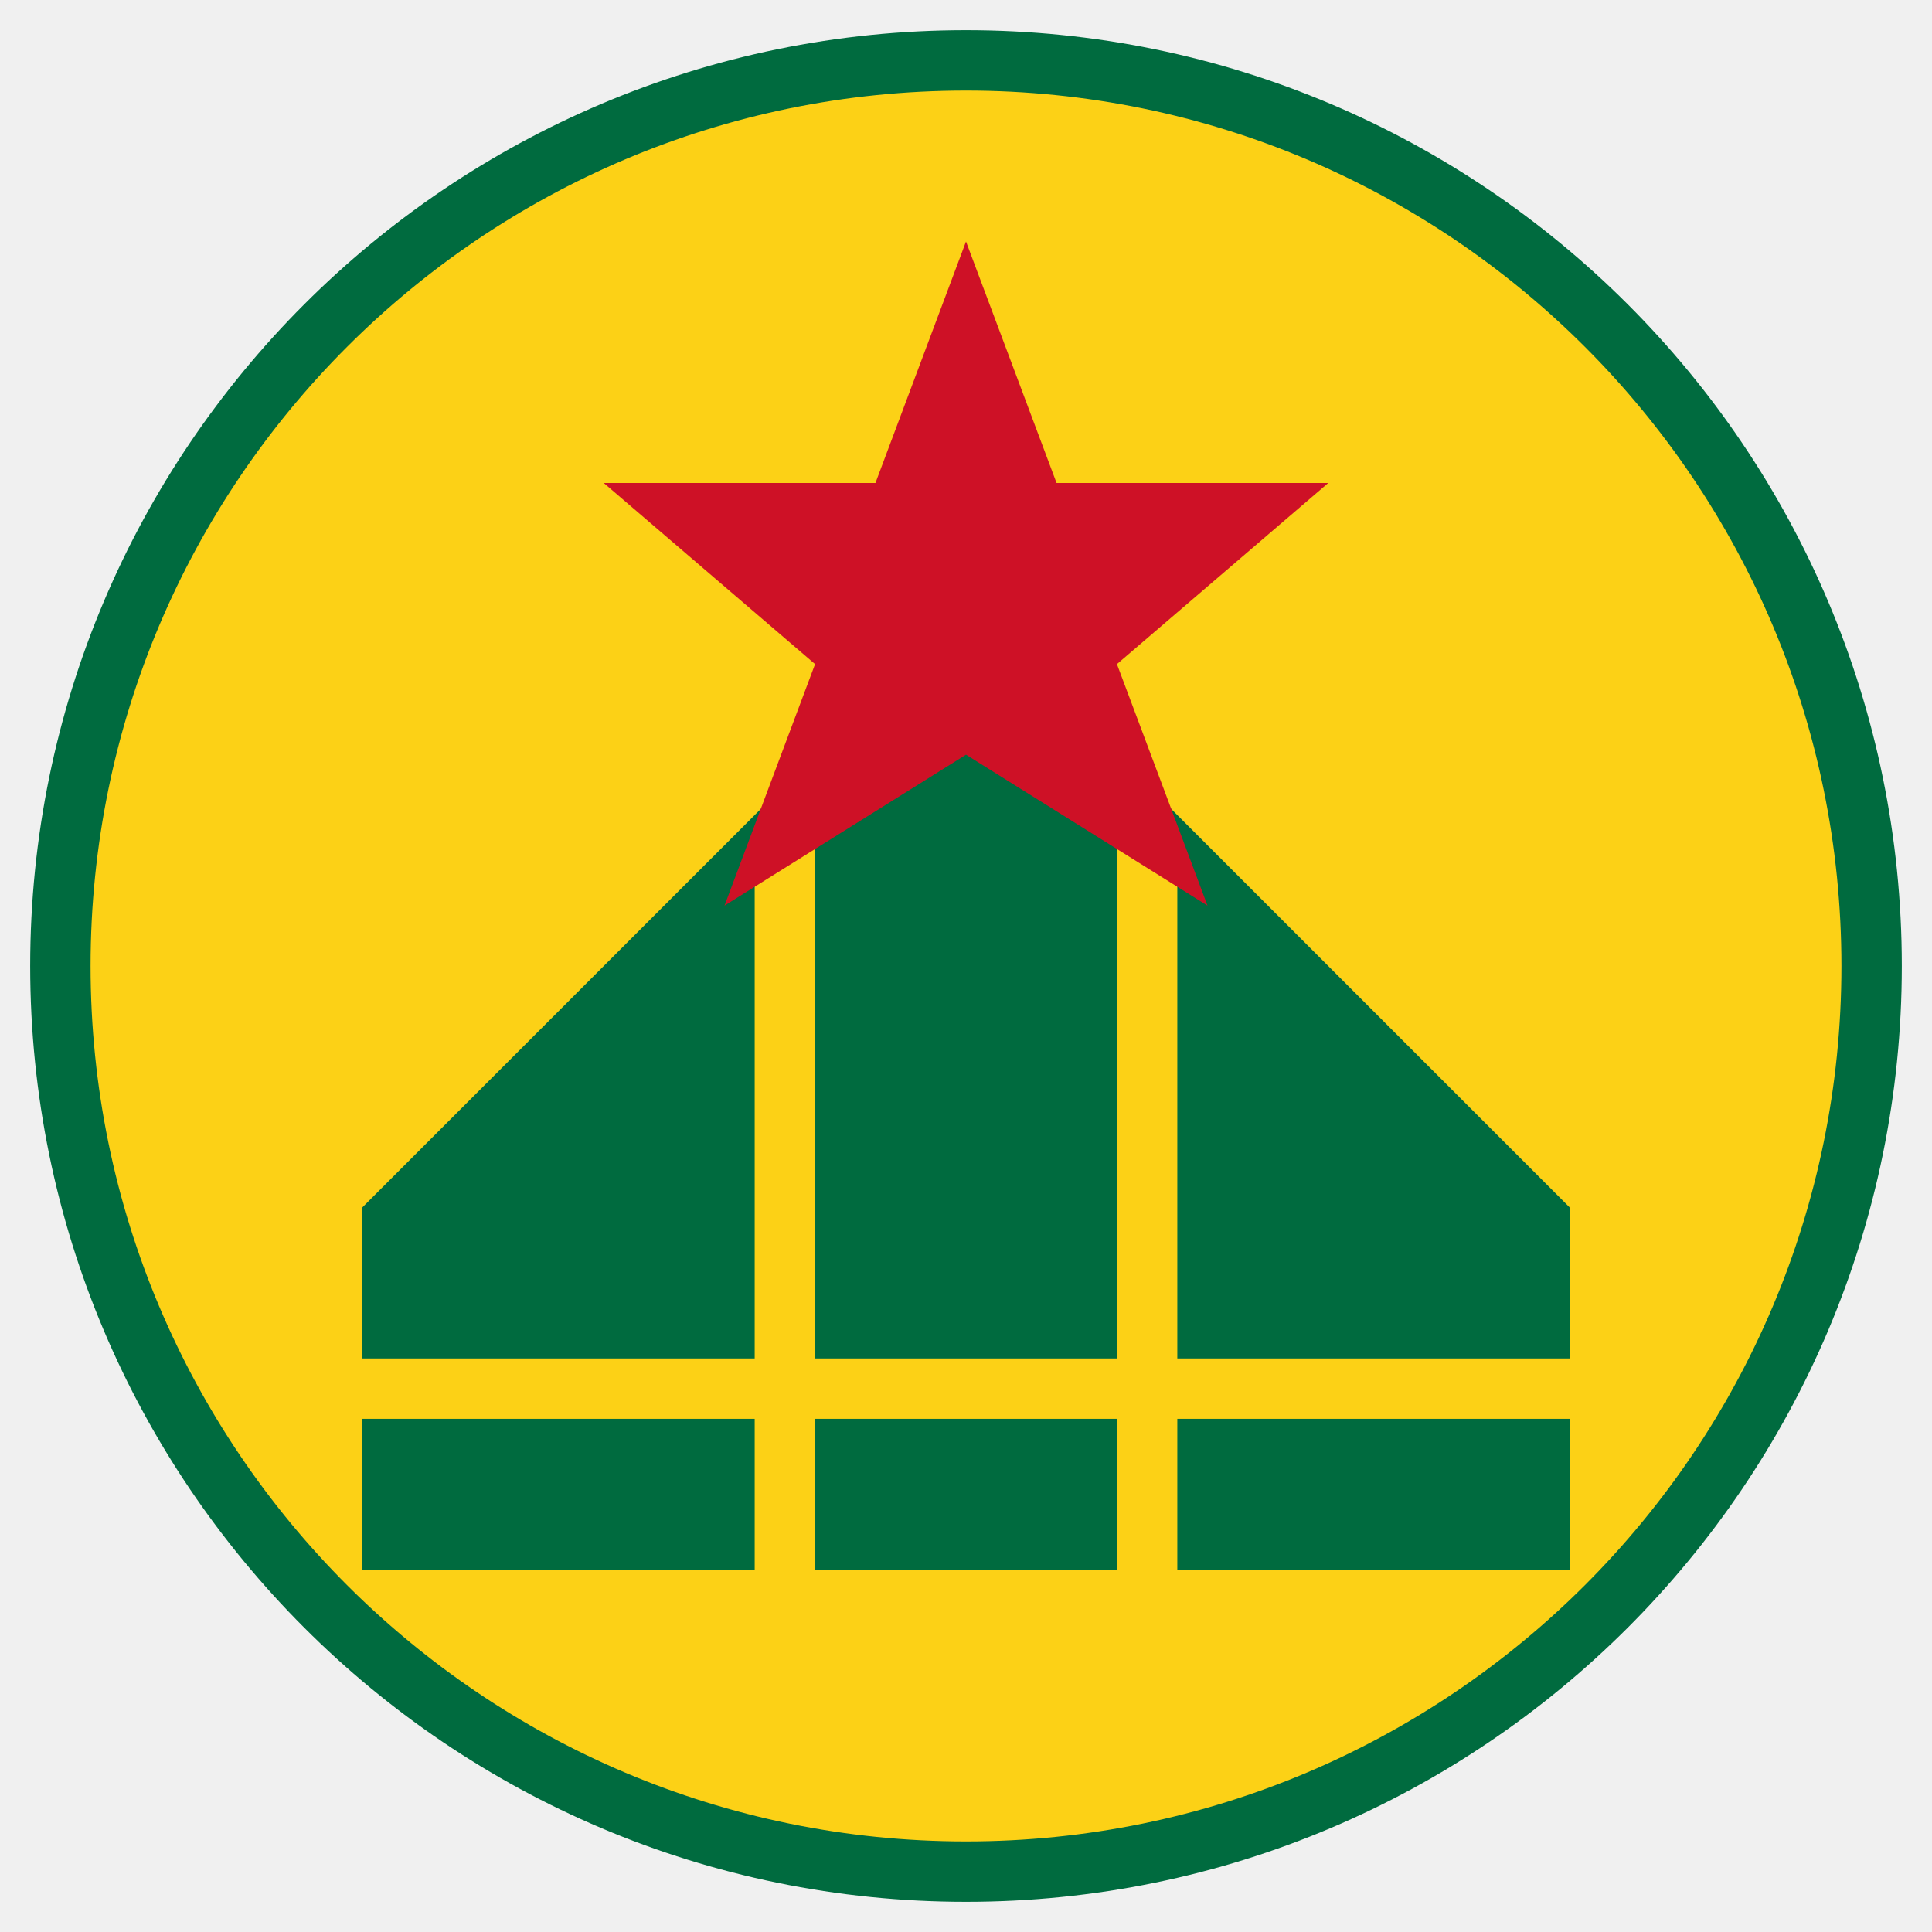
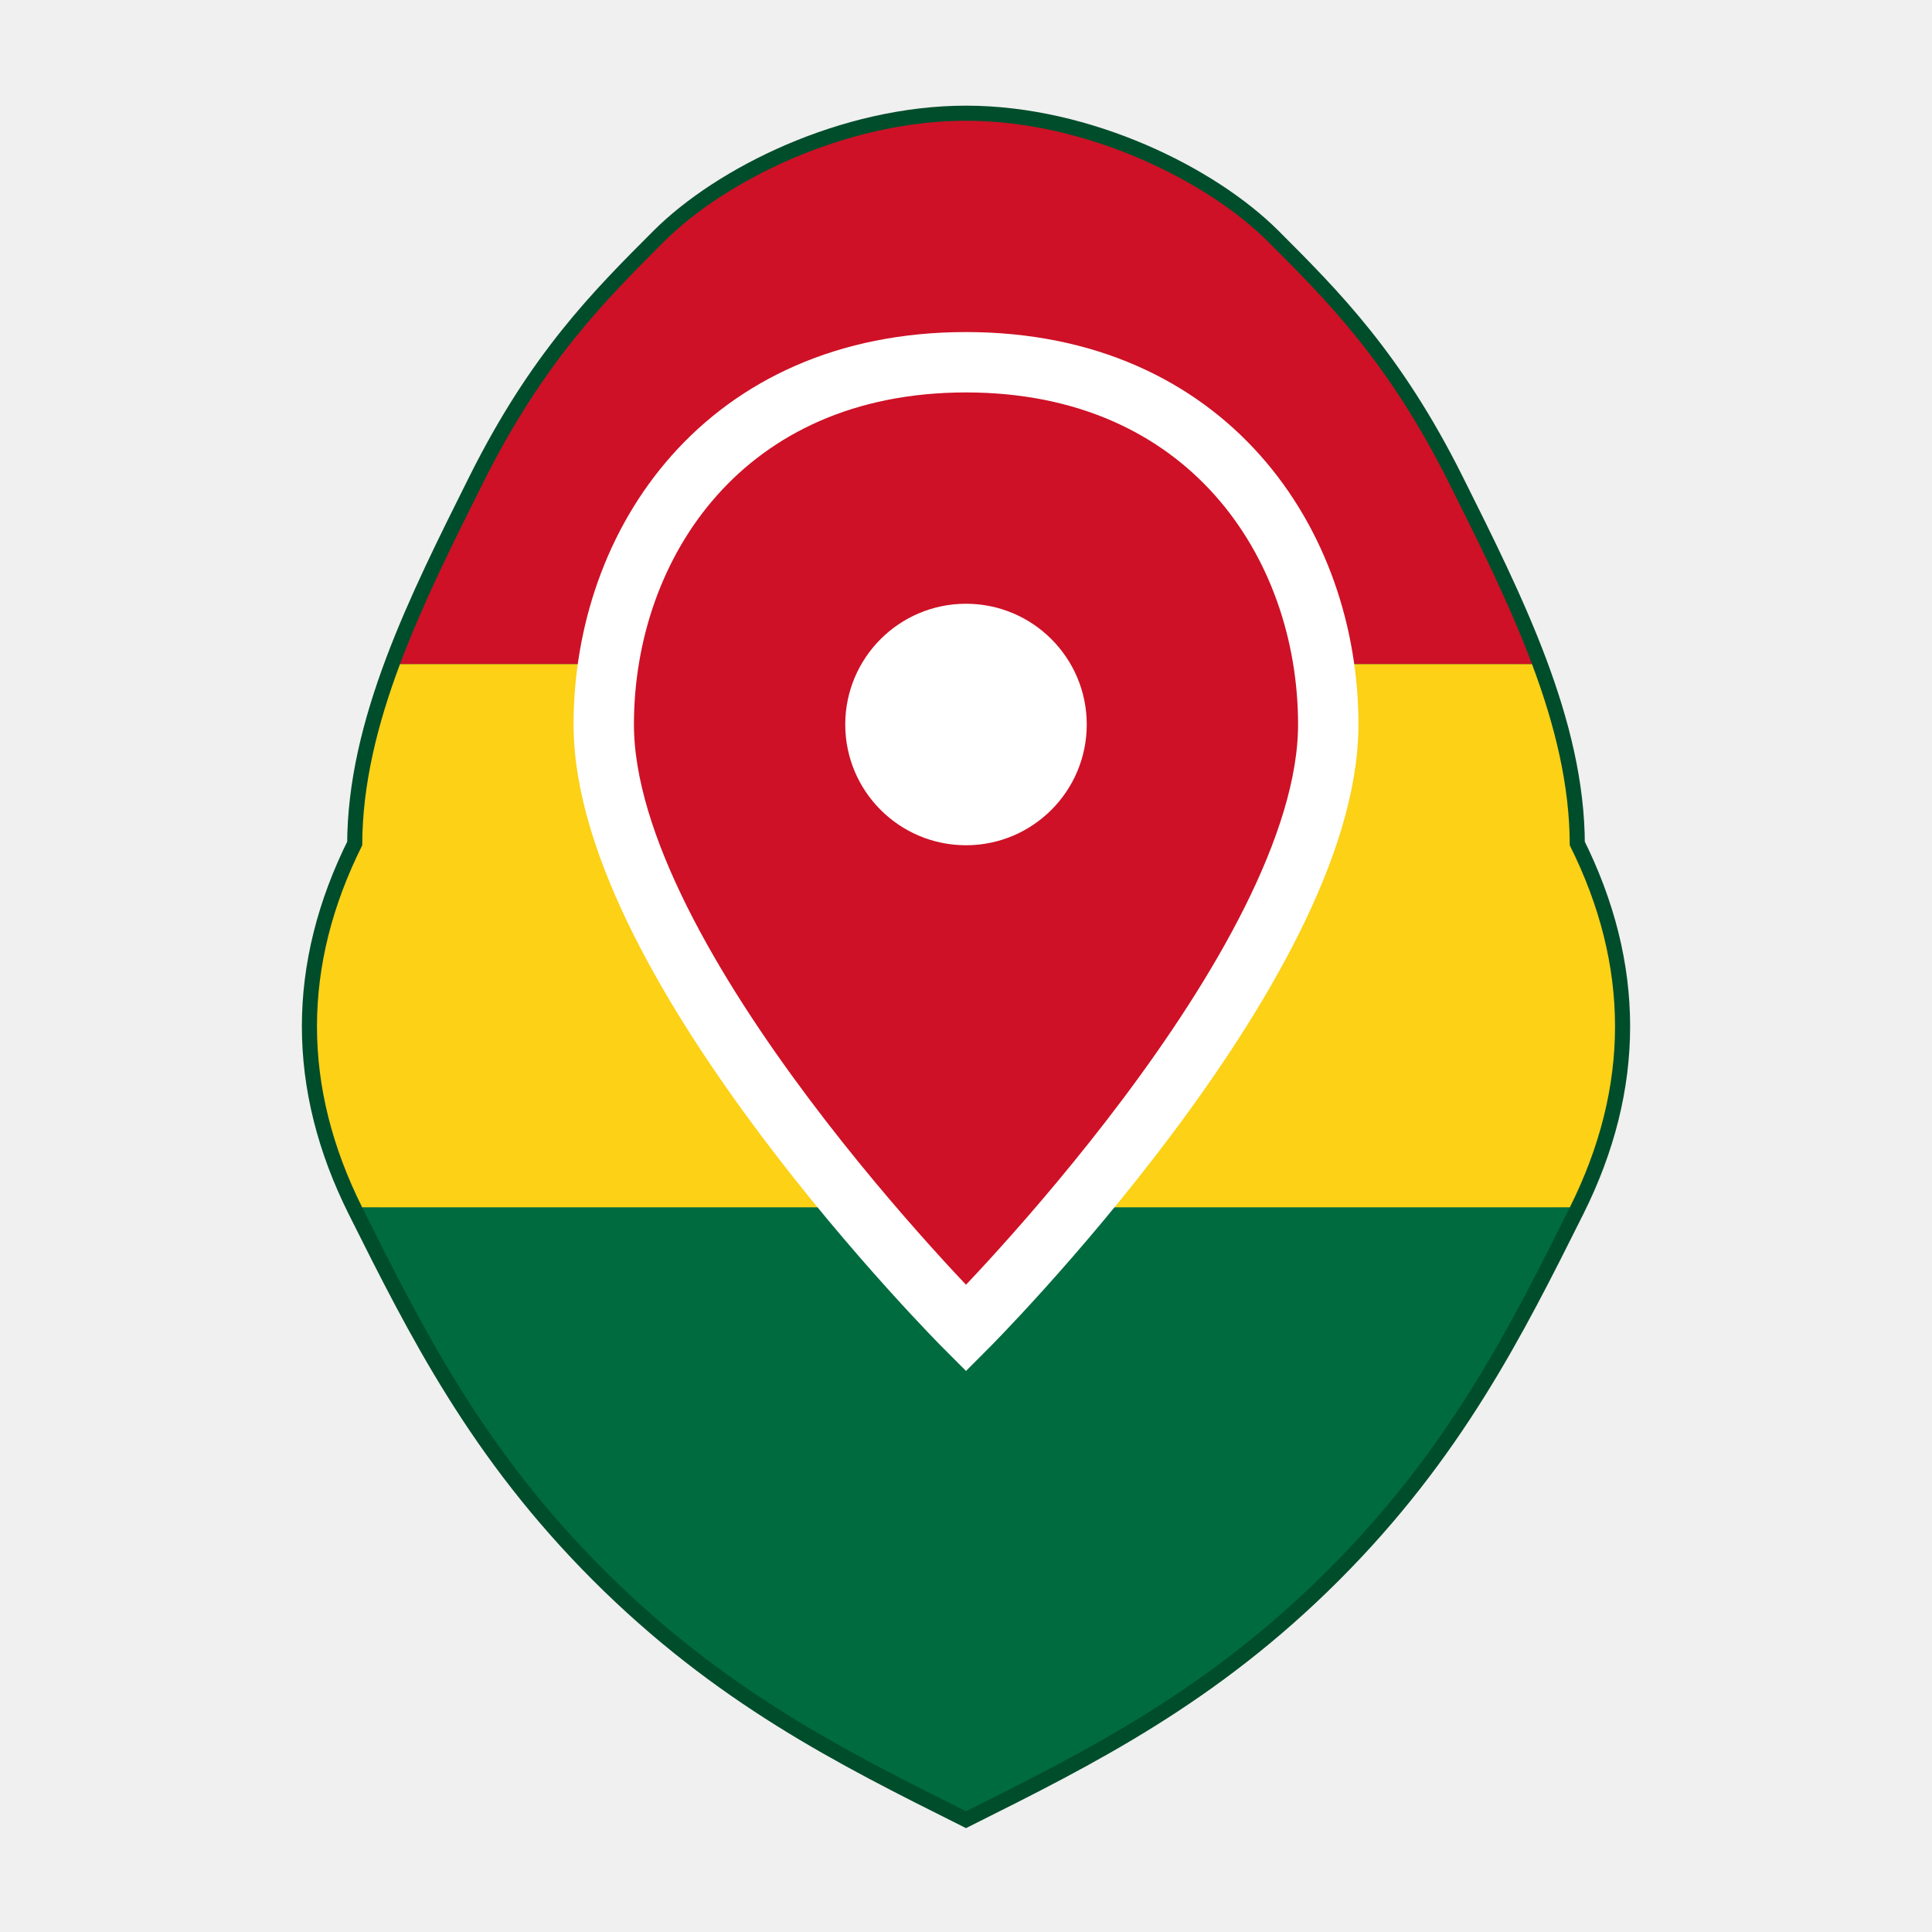
<svg xmlns="http://www.w3.org/2000/svg" viewBox="0 0 32 32">
-   <circle cx="16" cy="16" r="15" fill="#FCD116" />
-   <path d="M6 20 L16 10 L26 20 L26 26 L6 26 Z" fill="#006B3F" />
-   <line x1="13" y1="14" x2="13" y2="26" stroke="#FCD116" stroke-width="1" />
-   <line x1="19" y1="14" x2="19" y2="26" stroke="#FCD116" stroke-width="1" />
-   <line x1="6" y1="23" x2="26" y2="23" stroke="#FCD116" stroke-width="1" />
-   <polygon points="16,4 17.5,8 22,8 18.5,11 20,15 16,12.5 12,15 13.5,11 10,8 14.5,8" fill="#CE1126" />
-   <circle cx="16" cy="16" r="15" fill="none" stroke="#006B3F" stroke-width="1" />
+   <path d="M16 2 C14 2 12 3 11 4 C10 5 9 6 8 8 C7 10 6 12 6 14 C5 16 5 18 6 20 C7 22 8 24 10 26 C12 28 14 29 16 30 C18 29 20 28 22 26 C24 24 25 22 26 20 C27 18 27 16 26 14 C26 12 25 10 24 8 C23 6 22 5 21 4 C20 3 18 2 16 2 Z" fill="#006B3F" stroke="#004d2c" stroke-width="0.5" />
+   <clipPath id="ghanaClip">
+     <path d="M16 2 C14 2 12 3 11 4 C10 5 9 6 8 8 C7 10 6 12 6 14 C5 16 5 18 6 20 C7 22 8 24 10 26 C12 28 14 29 16 30 C18 29 20 28 22 26 C24 24 25 22 26 20 C27 18 27 16 26 14 C26 12 25 10 24 8 C23 6 22 5 21 4 C20 3 18 2 16 2 Z" />
+   </clipPath>
+   <g clip-path="url(#ghanaClip)">
+     <rect x="4" y="2" width="24" height="9" fill="#CE1126" />
+     <rect x="4" y="11" width="24" height="9" fill="#FCD116" />
+     <rect x="4" y="20" width="24" height="10" fill="#006B3F" />
+   </g>
+   <g transform="translate(16, 14)">
+     <path d="M0 -8 C-4 -8 -6 -5 -6 -2 C-6 2 0 8 0 8 C0 8 6 2 6 -2 C6 -5 4 -8 0 -8 Z" fill="#CE1126" stroke="#fff" stroke-width="1" />
+     <circle cx="0" cy="-2" r="2" fill="#fff" />
+   </g>
</svg>
